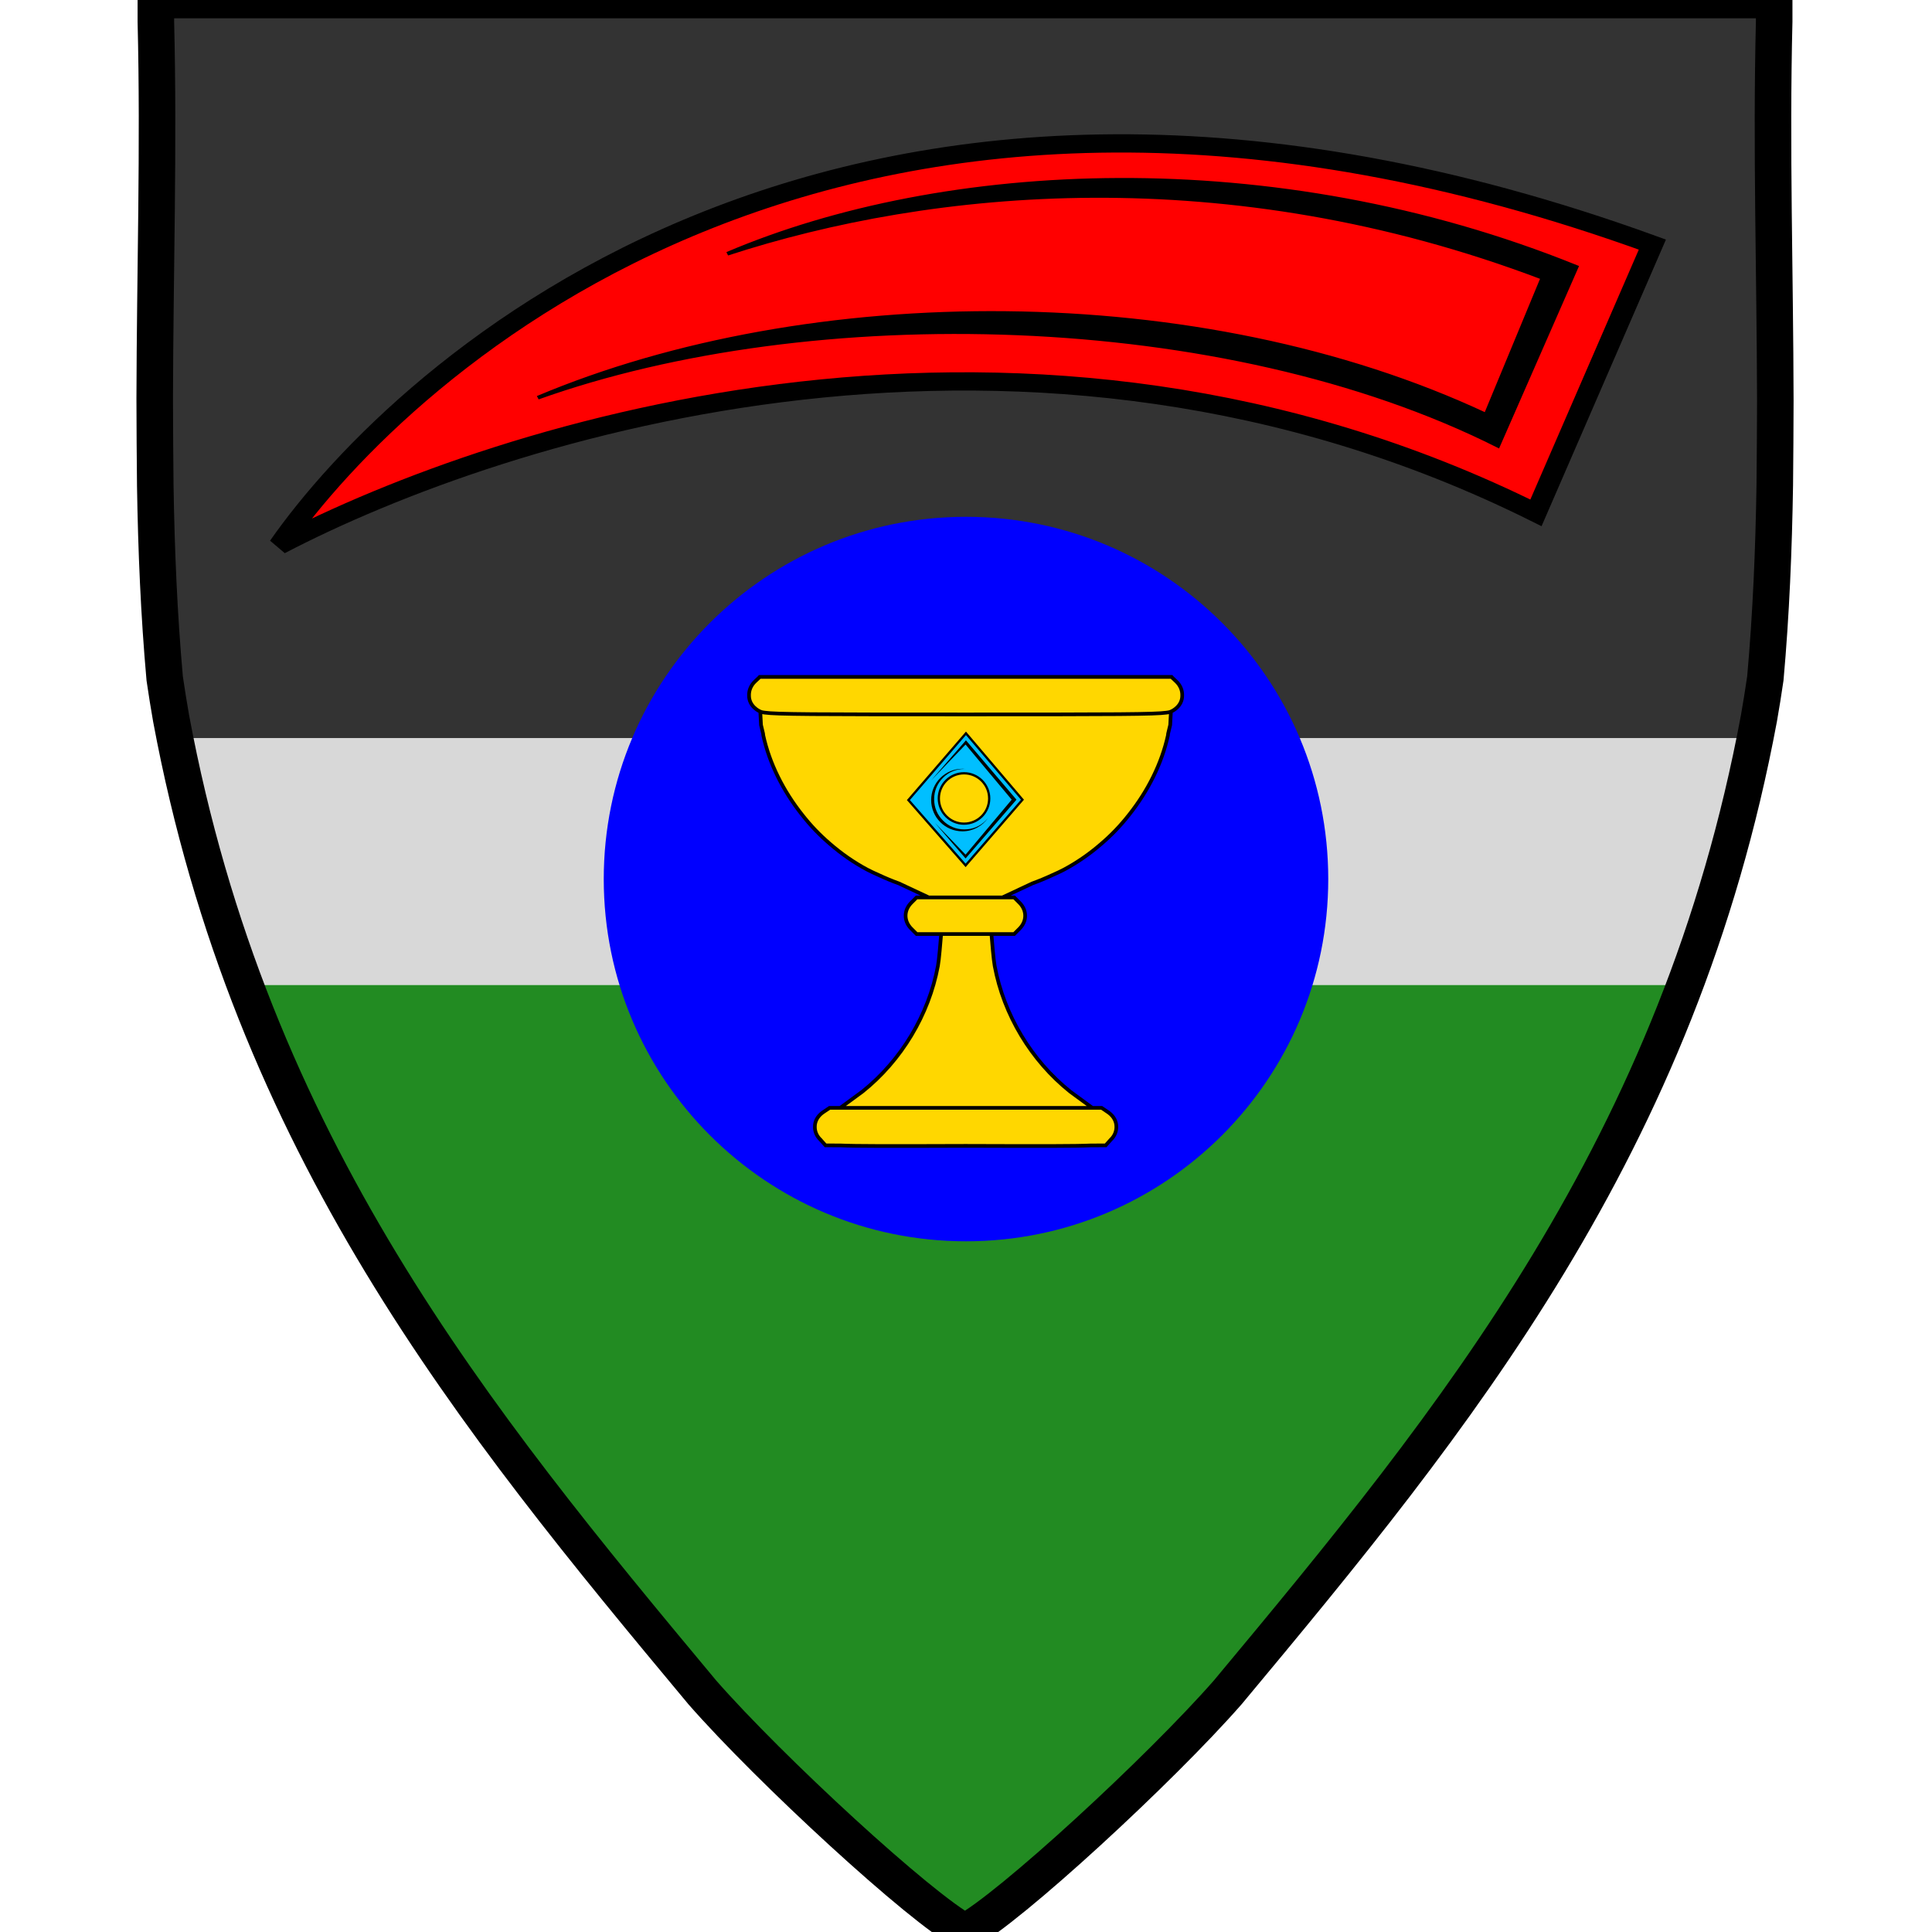
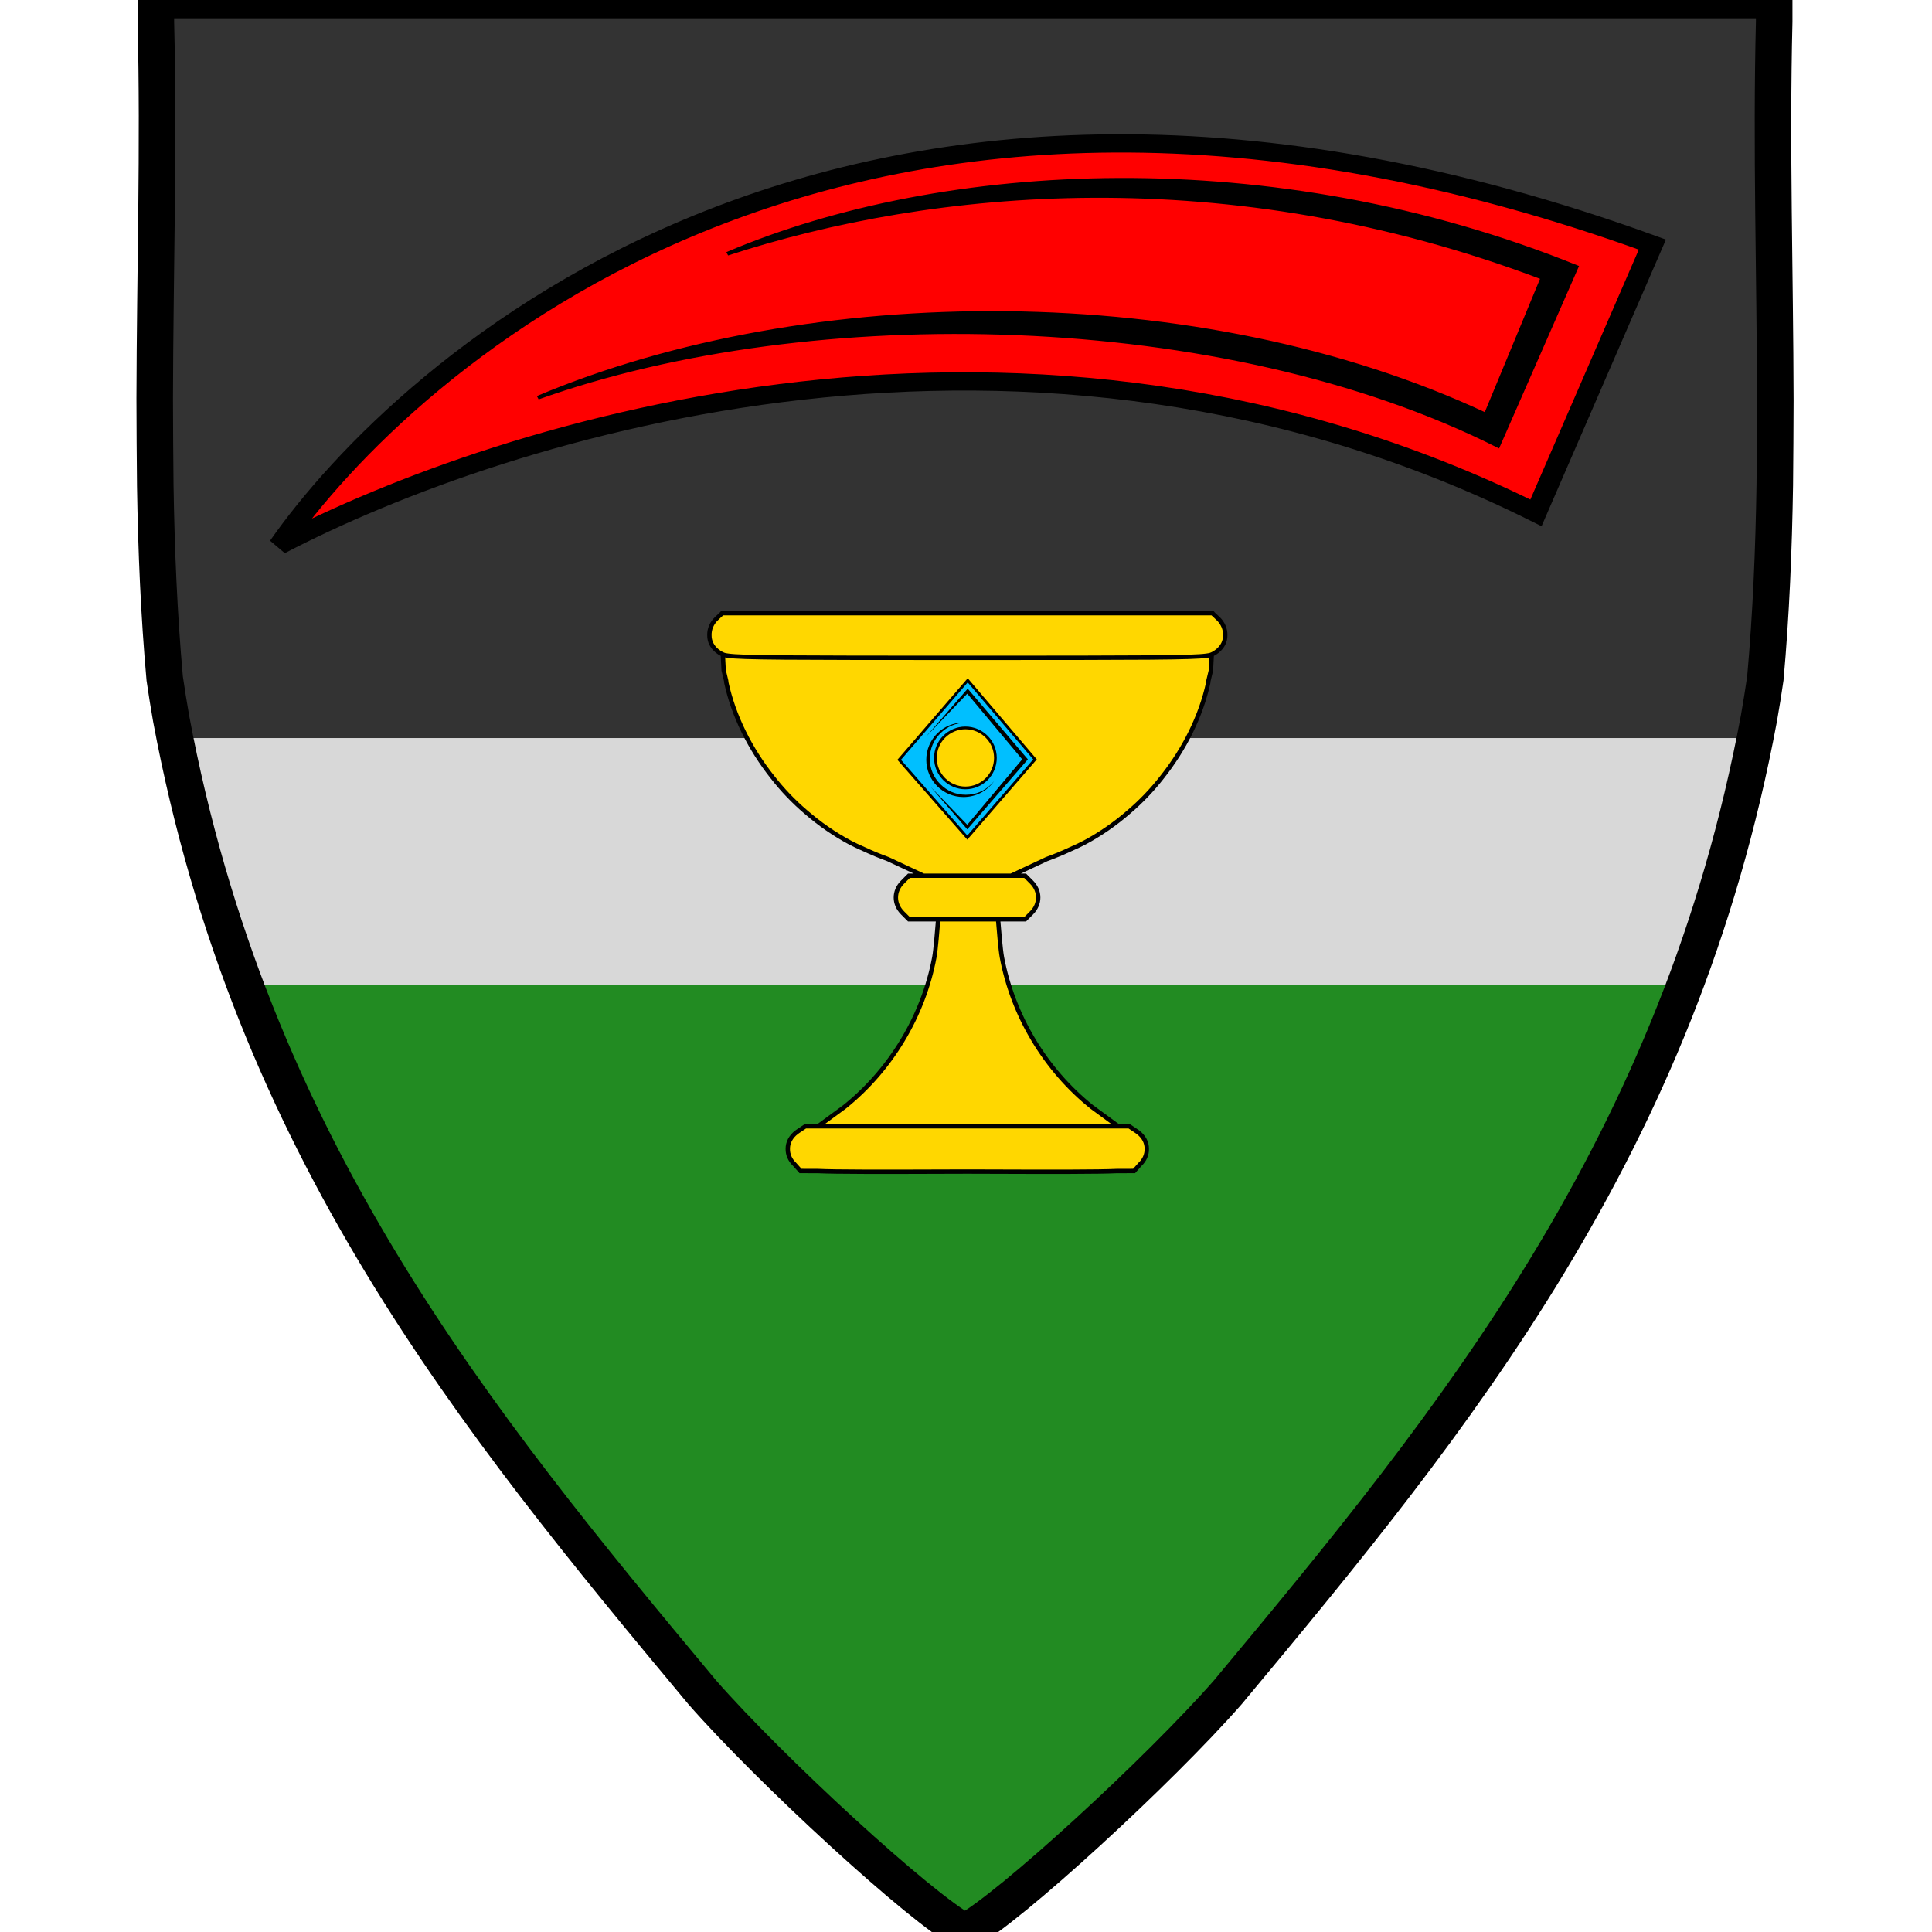
<svg xmlns="http://www.w3.org/2000/svg" width="512px" height="512px">
  <g transform="matrix(0.968366, 0, 0, 0.968366, -5.406041, -12.10361)">
    <path d="M 491.117 12.499 L 491.117 18.417 C 490.26 52.937 491.361 87.569 491.428 122.149 C 491.409 129.85 491.362 137.549 491.282 145.25 C 491.002 162.913 490.276 180.551 488.7 198.145 C 488.166 201.809 487.583 205.459 486.942 209.094 C 486.603 210.914 486.254 212.723 485.895 214.523 L 53.456 214.523 C 53.1 212.738 52.754 210.942 52.417 209.137 C 51.776 205.496 51.19 201.841 50.655 198.174 C 49.082 180.618 48.357 163.019 48.075 145.394 C 47.991 137.451 47.941 129.51 47.922 121.567 C 47.999 87.18 49.09 52.742 48.237 18.417 L 48.237 12.499 L 491.117 12.499 Z" style="stroke-width: 10px; fill: rgb(51, 51, 51);" />
    <path d="M 341.587 475.633 C 323.173 496.675 281.786 534.822 269.676 541.225 C 257.565 534.82 216.18 496.674 197.766 475.633 C 149.384 417.596 101.767 359.61 72.646 282.024 L 466.706 282.024 C 437.586 359.61 389.97 417.596 341.587 475.633 Z" style="stroke-width: 10px; fill: rgb(34, 139, 34);" />
    <path d="M 53.456 214.523 L 485.895 214.523 C 481.079 238.709 474.566 261.081 466.706 282.024 L 72.646 282.024 C 64.785 261.081 58.272 238.709 53.456 214.523 Z" style="fill: rgb(216, 216, 216); stroke-width: 5px;" />
    <path d="M 48.237 12.499 L 48.237 15.457 L 48.237 18.417 C 49.09 52.742 47.999 87.18 47.922 121.567 C 47.941 129.51 47.991 137.451 48.075 145.394 C 48.357 163.019 49.082 180.618 50.655 198.174 C 51.19 201.841 51.776 205.496 52.417 209.137 C 74.226 325.998 135.36 400.773 197.766 475.633 C 216.18 496.674 257.565 534.82 269.676 541.225 C 281.786 534.822 323.173 496.675 341.587 475.633 C 404.002 400.764 465.141 325.98 486.942 209.094 C 487.583 205.459 488.166 201.809 488.7 198.145 C 490.276 180.551 491.002 162.913 491.282 145.25 C 491.362 137.549 491.409 129.85 491.428 122.149 C 491.361 87.569 490.26 52.937 491.117 18.417 L 491.117 15.457 L 491.117 12.499 Z" style="stroke-width: 10px; stroke: rgb(0, 0, 0); fill: none;" />
  </g>
  <g transform="matrix(1.131977, 0, 0, 0.968366, -17.28828, -47.20645)" style="">
    <path style="fill: rgb(255, 0, 0); stroke: rgb(0, 0, 0); stroke-width: 5px;" d="M 80.645 197.998 C 109.288 150.025 213.173 35.553 402.113 115.684 L 374.861 189.099 C 256.084 120.044 133.089 166.021 80.645 197.998 Z" />
    <path style="stroke: rgb(0, 0, 0);" d="M 384.316 121.803 L 365.963 170.745 C 301.8 133.014 205.184 130.846 141.183 157.586 C 204.681 126.285 296.164 125.545 363.153 162.257 L 376.44 124.783 C 302.599 92.007 233.293 100.001 185.553 118.193 C 236.108 93.027 313.226 88.197 384.316 121.803 Z" />
  </g>
-   <g transform="matrix(0.971837, 0, 0, 0.971837, -1.994531, -12.63789)">
-     <path d="M 364.253 252.714 C 364.253 307.27 320.027 351.496 265.471 351.496 C 210.915 351.496 166.689 307.27 166.689 252.714 C 166.689 198.158 210.915 153.932 265.471 153.932 C 320.027 153.932 364.253 198.158 364.253 252.714 Z" style="fill: rgb(0, 0, 255); stroke-width: 5px;" />
+   <g transform="matrix(1.157228, 0, 0, 1.157228, -50.74122, -66.16419)" style="">
    <path style="fill: rgb(255, 215, 0); stroke: rgb(0, 0, 0);" d="M 265.195 207.824 C 223.935 207.824 213.804 207.786 210.583 207.332 C 210.083 207.272 209.774 207.204 209.594 207.131 C 209.57 207.121 209.546 207.109 209.523 207.1 C 209.387 207.053 209.274 207.004 209.168 206.951 C 208.794 206.765 208.455 206.545 208.151 206.301 C 206.913 205.339 206.274 204.016 206.306 202.621 C 206.271 201.271 206.811 199.886 207.969 198.798 L 209.027 197.805 L 209.214 197.595 L 321.522 197.595 L 321.707 197.805 L 322.767 198.798 C 323.924 199.886 324.464 201.271 324.43 202.621 C 324.462 204.016 323.822 205.339 322.584 206.301 C 322.278 206.545 321.942 206.765 321.566 206.951 C 321.462 207.004 321.348 207.053 321.212 207.1 C 321.19 207.109 321.165 207.121 321.14 207.131 C 320.961 207.205 320.652 207.272 320.152 207.332 C 316.932 207.786 306.8 207.824 265.54 207.824 C 265.481 207.824 265.425 207.824 265.367 207.824 C 265.31 207.824 265.254 207.824 265.195 207.824 Z M 303.559 325.335 L 299.561 325.347 C 295.328 325.544 286.289 325.539 265.363 325.467 C 244.437 325.539 235.398 325.544 231.165 325.347 L 227.168 325.335 L 225.76 323.761 C 224.743 322.793 224.235 321.536 224.257 320.272 C 224.241 318.834 224.941 317.46 226.298 316.447 C 226.389 316.38 226.483 316.311 226.581 316.245 L 228.277 315.106 L 265.154 315.106 C 265.223 315.106 265.294 315.106 265.363 315.106 C 265.432 315.106 265.502 315.106 265.572 315.106 L 302.449 315.106 L 304.145 316.245 C 304.243 316.311 304.337 316.38 304.427 316.447 C 305.785 317.46 306.485 318.834 306.468 320.272 C 306.49 321.536 305.983 322.793 304.965 323.761 Z M 237.203 310.693 C 247.843 302.2 255.336 289.729 257.813 276.402 C 258.145 274.598 258.49 270.165 258.697 267.703 L 272.404 267.703 C 272.613 270.165 272.957 274.598 273.291 276.402 C 275.767 289.729 283.26 302.2 293.9 310.693 L 299.917 315.106 C 299.847 315.106 265.432 315.106 265.363 315.106 C 265.305 315.106 239.92 315.106 231.187 315.106 Z M 247.203 253.919 C 245.328 253.237 243.513 252.485 241.761 251.666 C 240.51 251.12 239.369 250.584 238.537 250.141 C 234.921 248.213 231.5 245.831 228.357 243.1 C 225.564 240.714 223.039 238.073 220.79 235.19 C 215.617 228.682 211.858 221.173 210.188 213.528 L 210.139 213.066 C 209.936 212.282 209.748 211.494 209.57 210.694 L 209.378 207.046 C 209.423 207.064 209.472 207.083 209.523 207.1 C 209.546 207.109 209.57 207.121 209.594 207.131 C 209.774 207.204 210.083 207.272 210.583 207.332 C 213.804 207.786 223.935 207.824 265.195 207.824 C 265.254 207.824 265.31 207.824 265.367 207.824 C 265.425 207.824 265.481 207.824 265.54 207.824 C 306.8 207.824 316.932 207.786 320.152 207.332 C 320.652 207.272 320.961 207.205 321.14 207.131 C 321.165 207.121 321.19 207.109 321.212 207.1 C 321.26 207.083 321.304 207.068 321.346 207.051 L 321.154 210.694 C 320.976 211.494 320.788 212.282 320.585 213.066 L 320.536 213.528 C 318.866 221.173 315.107 228.682 309.934 235.19 C 307.684 238.073 305.16 240.714 302.367 243.1 C 299.225 245.831 295.803 248.213 292.186 250.141 C 291.355 250.584 290.213 251.12 288.963 251.666 C 287.211 252.485 285.396 253.237 283.52 253.919 L 275.405 257.723 L 255.319 257.723 Z M 278.604 267.703 L 252.003 267.703 L 250.545 266.244 C 248.491 264.19 248.491 261.235 250.545 259.182 L 252.003 257.723 L 278.604 257.723 L 280.061 259.182 C 282.116 261.235 282.116 264.19 280.061 266.244 Z" id="path4496" />
    <g transform="matrix(0.620379, 0, 0, 0.620379, 81.02383, 119.2447)" style="">
      <path d="M 271.994 180.419 L 297.295 151.082 L 322.13 180.263 L 297.14 209.134 Z M 296.442 168.649 C 290.327 168.649 285.37 173.606 285.37 179.721 C 285.37 185.836 290.327 190.793 296.442 190.793 C 302.557 190.793 307.514 185.836 307.514 179.721 C 307.514 173.606 302.557 168.649 296.442 168.649 Z" style="fill: rgb(0, 191, 255); stroke: rgb(0, 0, 0);" />
      <path style="" d="M 297.285 154.156 L 319.494 180.252 L 297.132 206.088 L 283.613 190.403 L 297.127 204.41 L 317.399 180.247 L 297.124 156.003 L 281.974 171.798 L 297.285 154.156 Z" />
      <path d="M 295.743 194.163 C 288.152 194.163 281.999 188.01 281.999 180.419 C 281.999 172.828 288.152 166.675 295.743 166.675 C 296.268 166.675 296.787 166.704 297.297 166.762 C 297.066 166.751 296.833 166.745 296.597 166.745 C 292.853 166.745 289.663 168.174 287.202 170.637 C 284.74 173.099 283.31 176.288 283.31 180.032 C 283.31 183.776 284.74 186.966 287.202 189.427 C 289.663 191.889 292.853 193.319 296.597 193.319 C 300.341 193.319 303.53 191.889 305.992 189.427 C 306.349 189.07 306.684 188.698 306.997 188.312 C 304.51 191.85 300.397 194.163 295.743 194.163 Z" style="" />
    </g>
  </g>
</svg>
